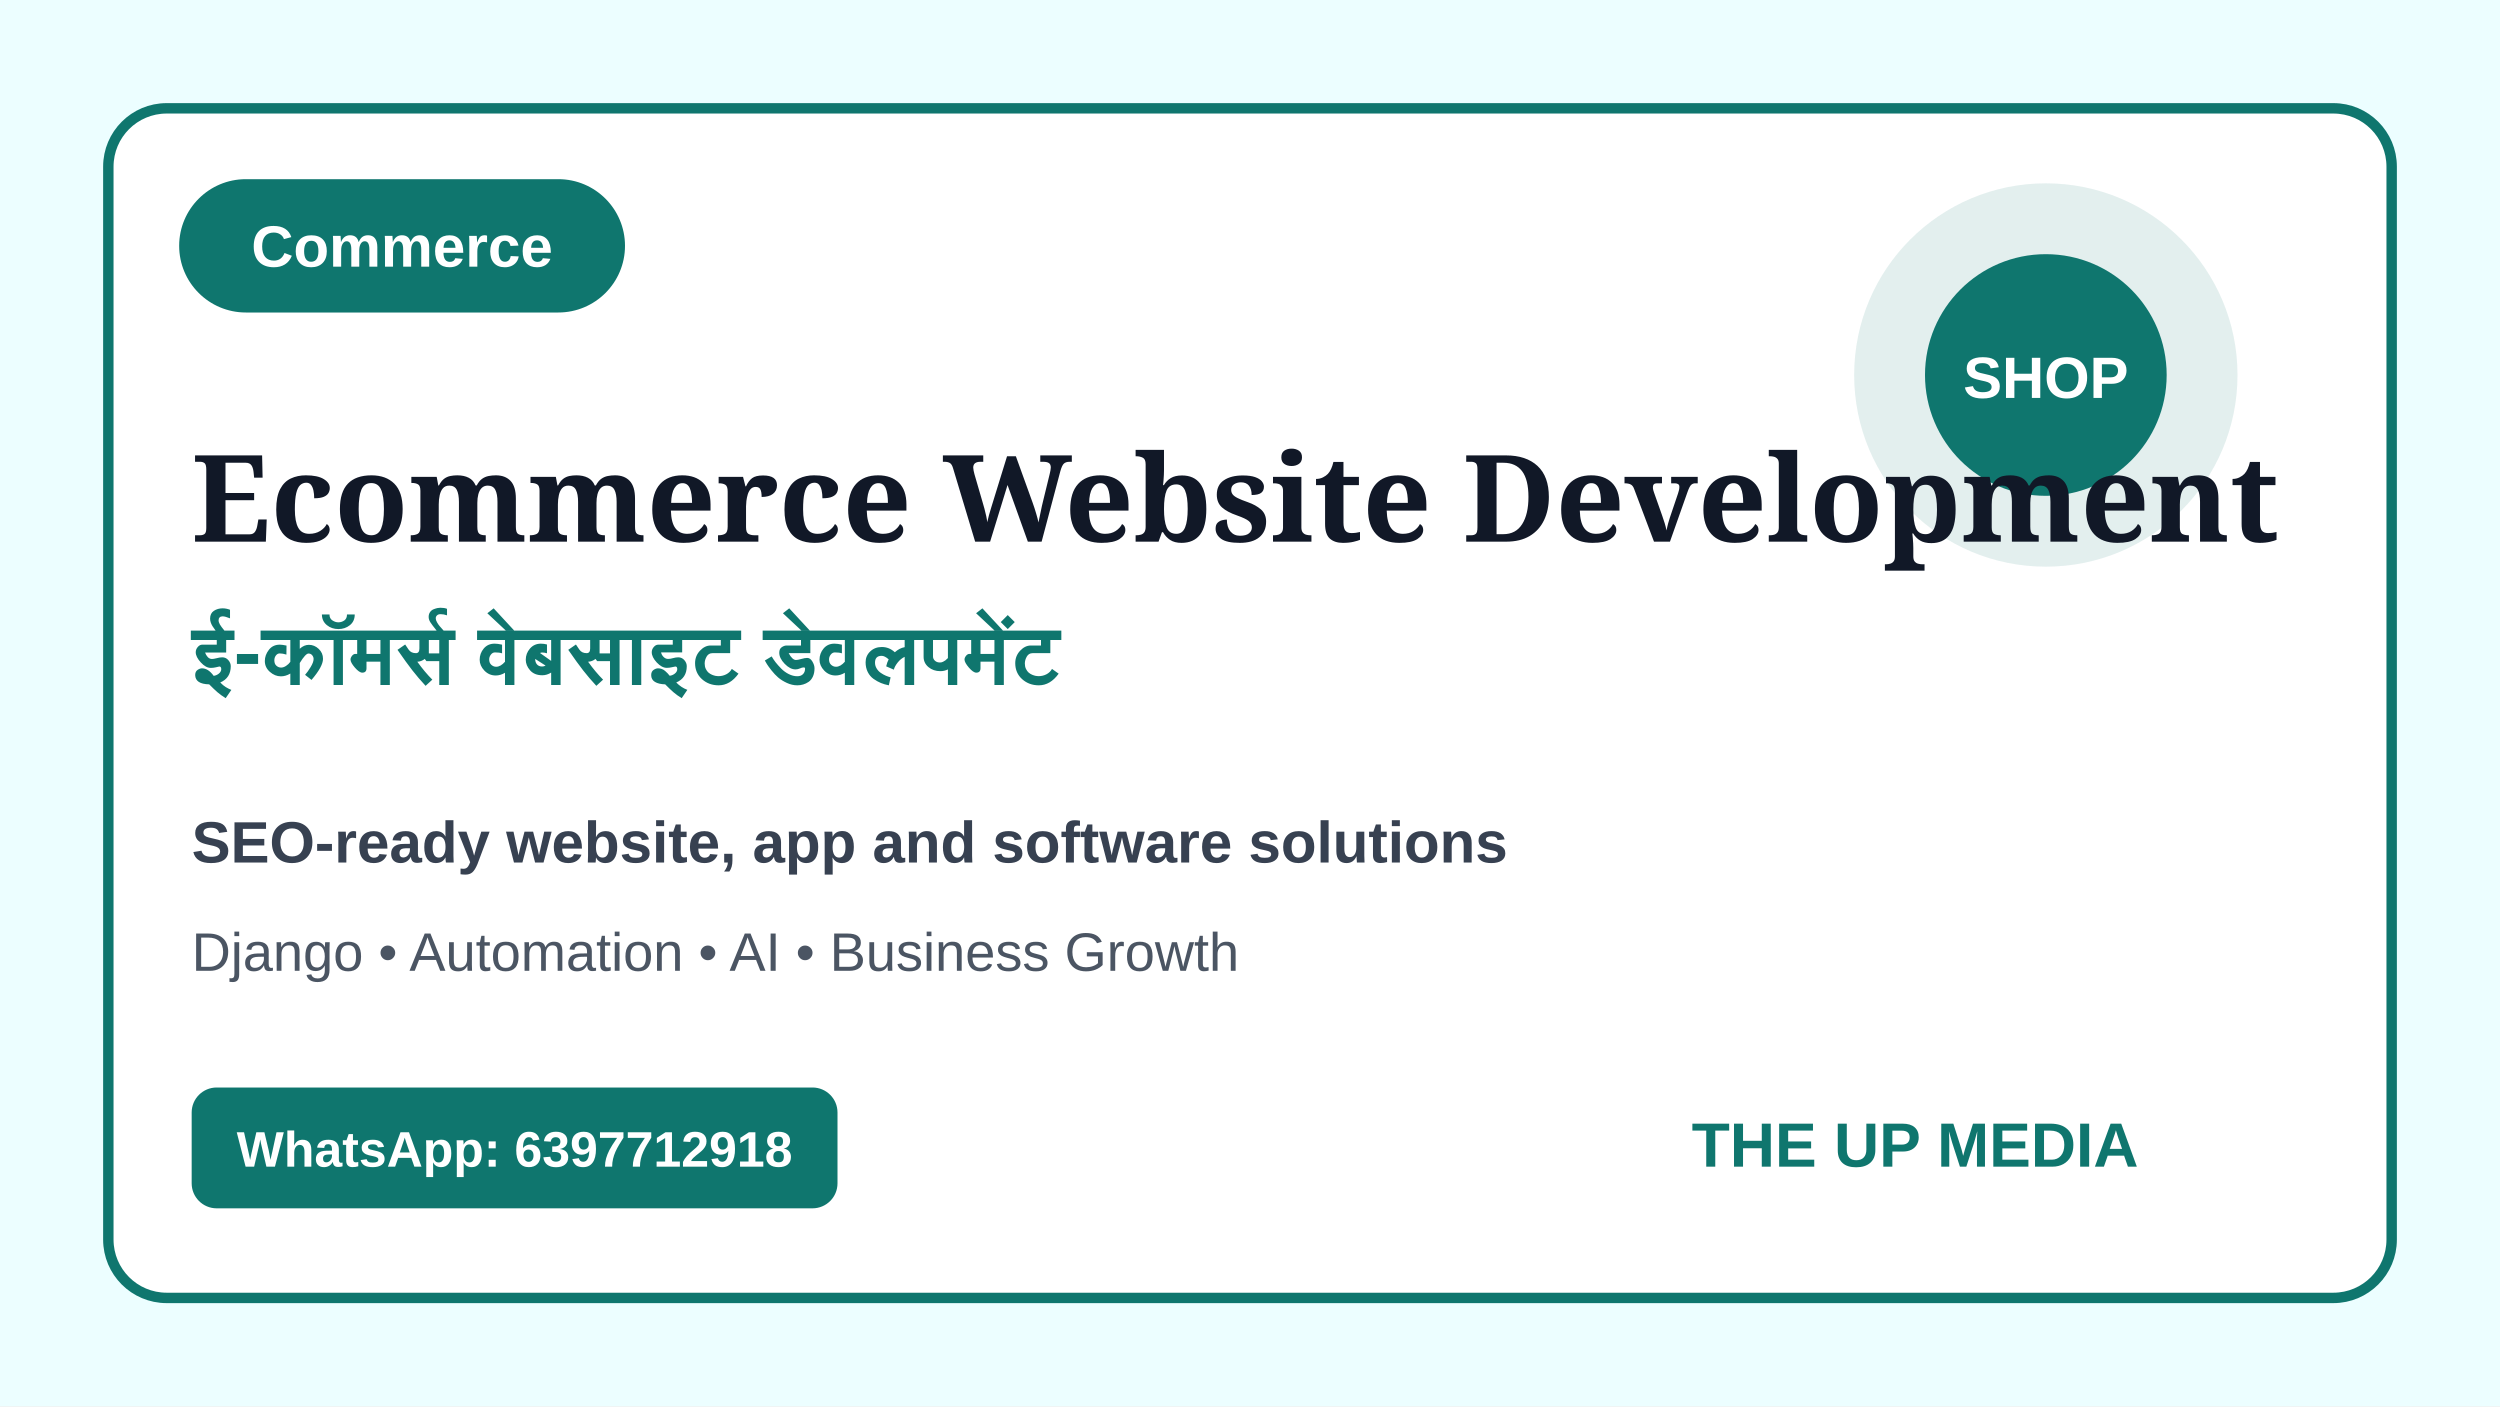
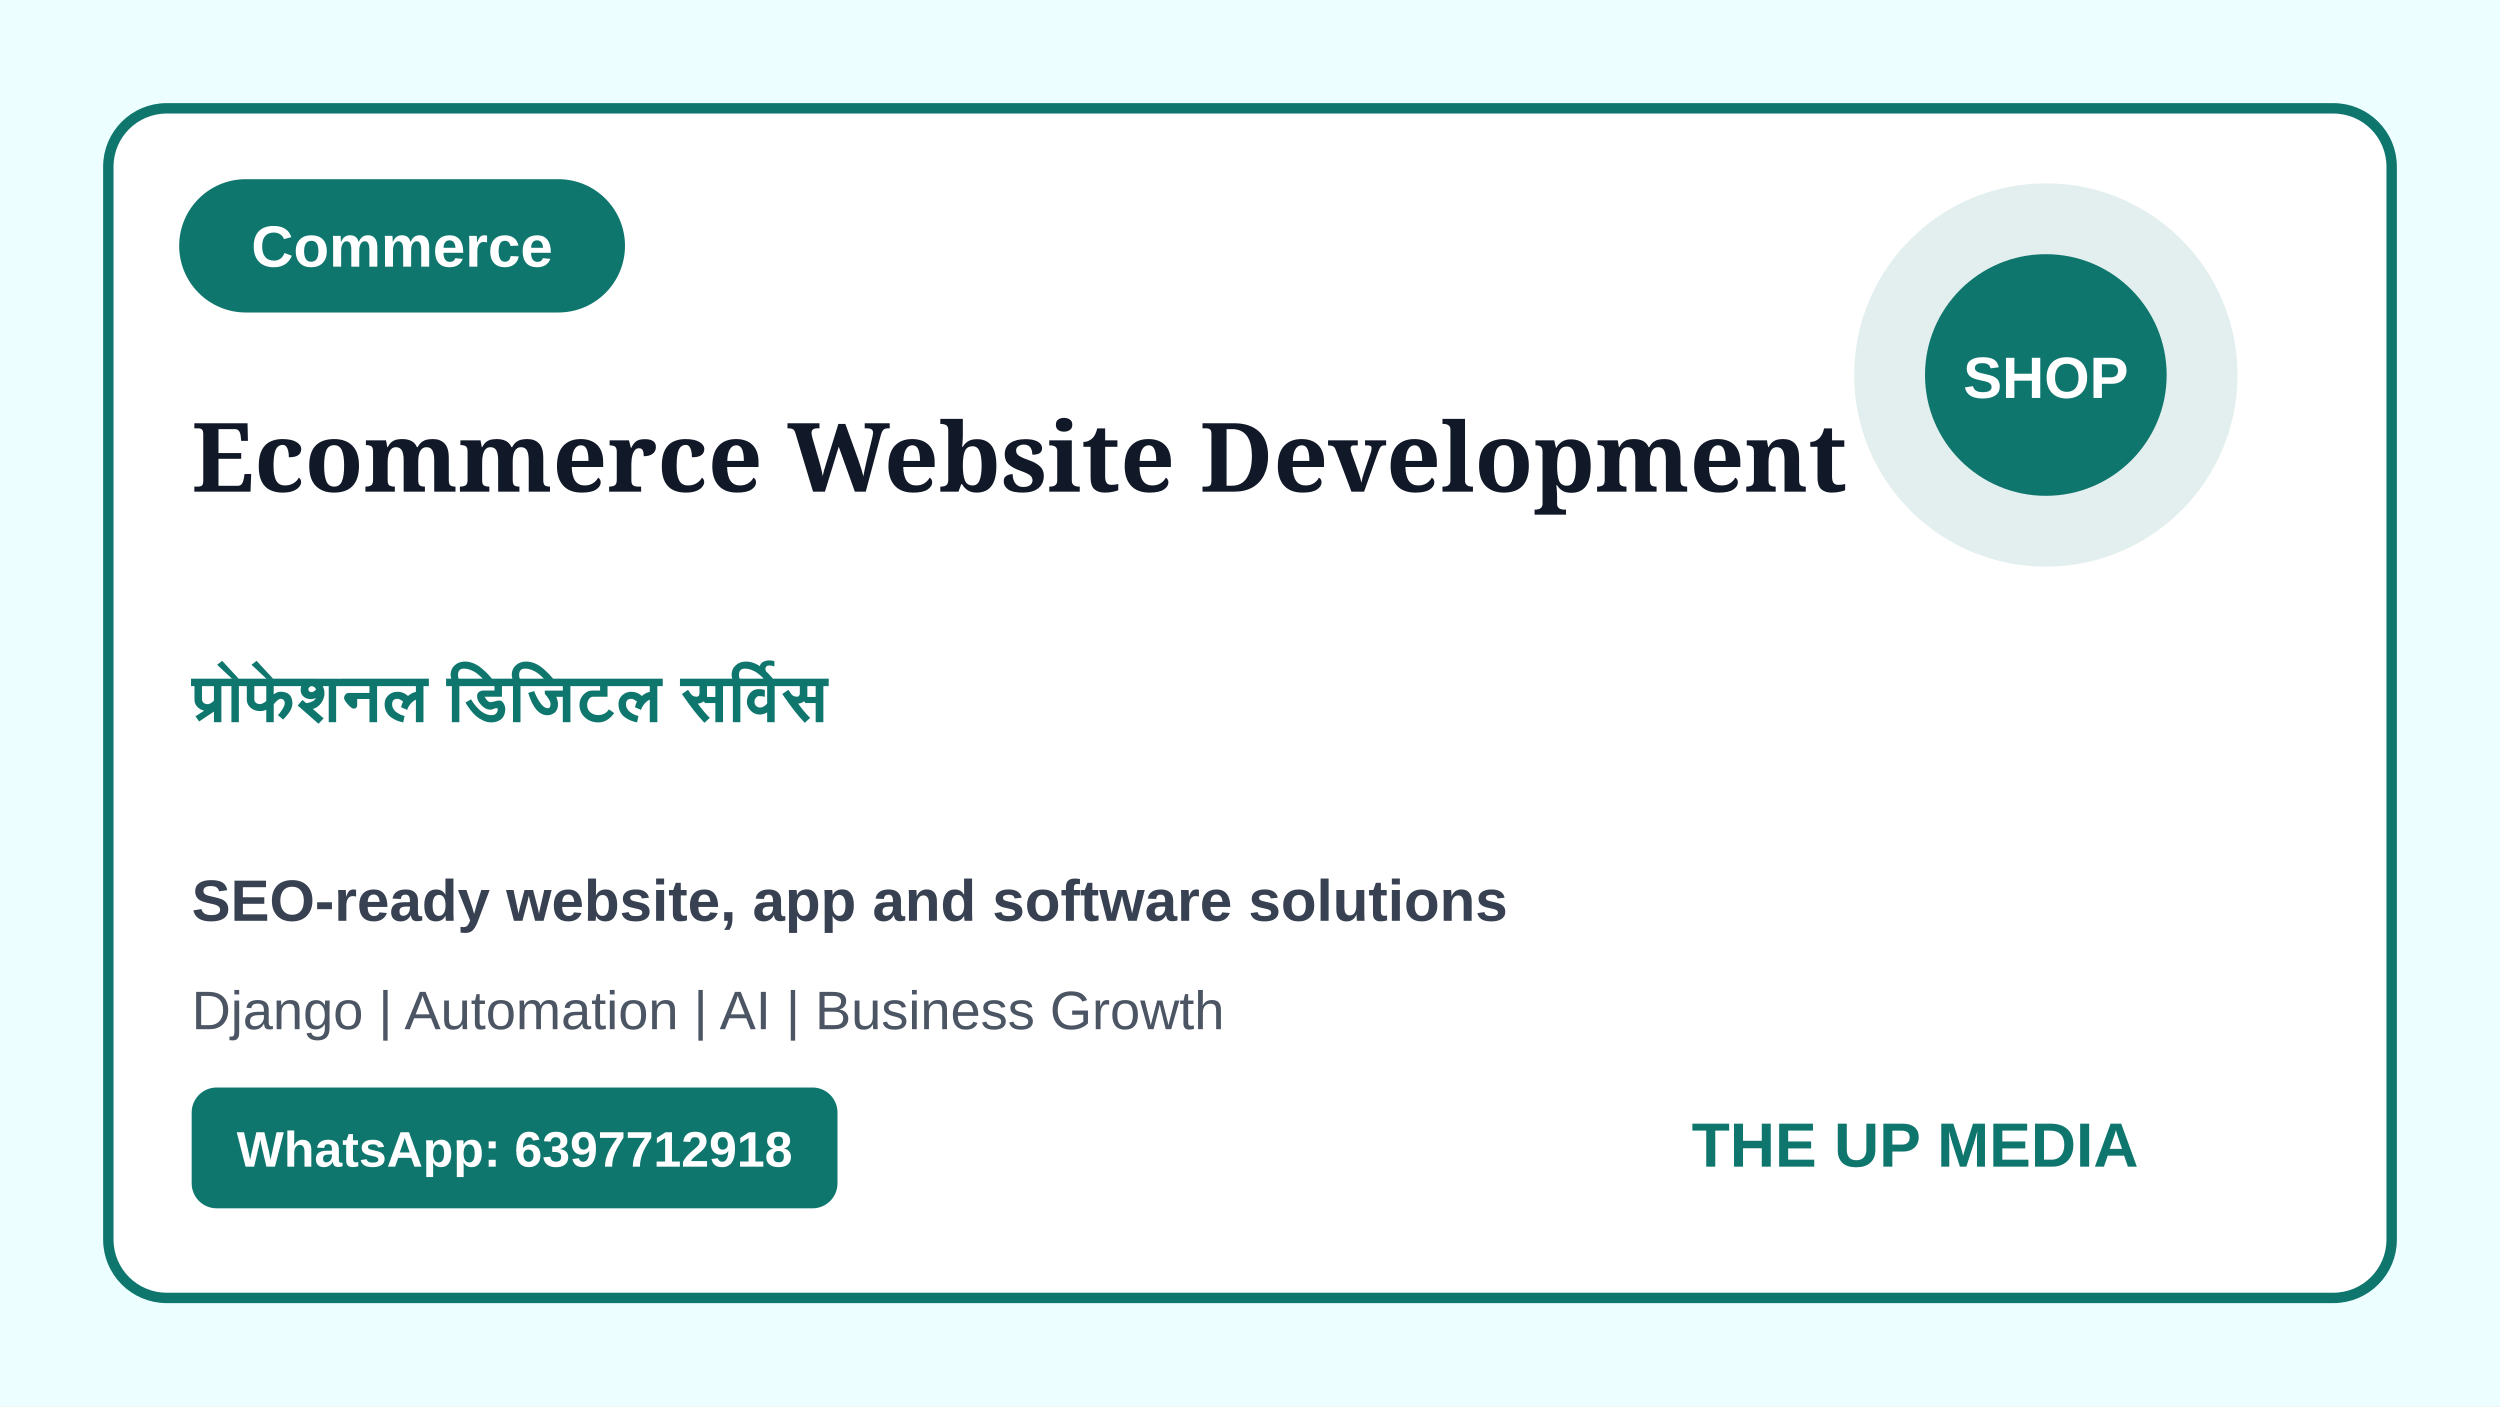
<svg xmlns="http://www.w3.org/2000/svg" width="1200" height="675" viewBox="0 0 1200 675" role="img" aria-label="Ecommerce Website Development">
  <rect width="1200" height="675" fill="#ecfeff" />
  <rect x="52" y="52" width="1096" height="571" rx="28" fill="#ffffff" stroke="#0f766e" stroke-width="5" />
  <rect x="86" y="86" width="214" height="64" rx="32" fill="#0f766e" />
  <text x="193" y="128" text-anchor="middle" font-family="Arial, sans-serif" font-size="28" font-weight="800" fill="#ffffff">Commerce</text>
  <circle cx="982" cy="180" r="92" fill="#0f766e" opacity="0.12" />
  <circle cx="982" cy="180" r="58" fill="#0f766e" />
  <text x="982" y="191" text-anchor="middle" font-family="Arial, sans-serif" font-size="28" font-weight="900" fill="#ffffff">SHOP</text>
-   <text x="92" y="260" font-family="Georgia, serif" font-size="58" font-weight="900" fill="#111827">Ecommerce Website Development</text>
-   <text x="92" y="328" font-family="Arial, sans-serif" font-size="40" font-weight="800" fill="#0f766e">ई-कॉमर्स वेबसाइट डेवलपमेंट</text>
-   <text x="92" y="414" font-family="Arial, sans-serif" font-size="28" font-weight="700" fill="#374151">SEO-ready website, app and software solutions</text>
-   <text x="92" y="466" font-family="Arial, sans-serif" font-size="26" fill="#4b5563">Django • Automation • AI • Business Growth</text>
+   <text y="236" font-family="Georgia, serif" font-size="46" font-weight="900" fill="#111827">
+     <tspan x="92" dy="0">Ecommerce Website Development</tspan>
+   </text>
+   <text y="346" font-family="Arial, sans-serif" font-size="32" font-weight="800" fill="#0f766e">
+     <tspan x="92" dy="0">प्रोफेशनल डिजिटल सर्विस</tspan>
+   </text>
+   <text x="92" y="442" font-family="Arial, sans-serif" font-size="28" font-weight="700" fill="#374151">SEO-ready website, app and software solutions</text>
+   <text x="92" y="494" font-family="Arial, sans-serif" font-size="26" fill="#4b5563">Django | Automation | AI | Business Growth</text>
  <rect x="92" y="522" width="310" height="58" rx="12" fill="#0f766e" />
  <text x="247" y="560" text-anchor="middle" font-family="Arial, sans-serif" font-size="24" font-weight="800" fill="#ffffff">WhatsApp: 6397712918</text>
  <text x="812" y="560" font-family="Arial, sans-serif" font-size="30" font-weight="900" fill="#0f766e">THE UP MEDIA</text>
</svg>
